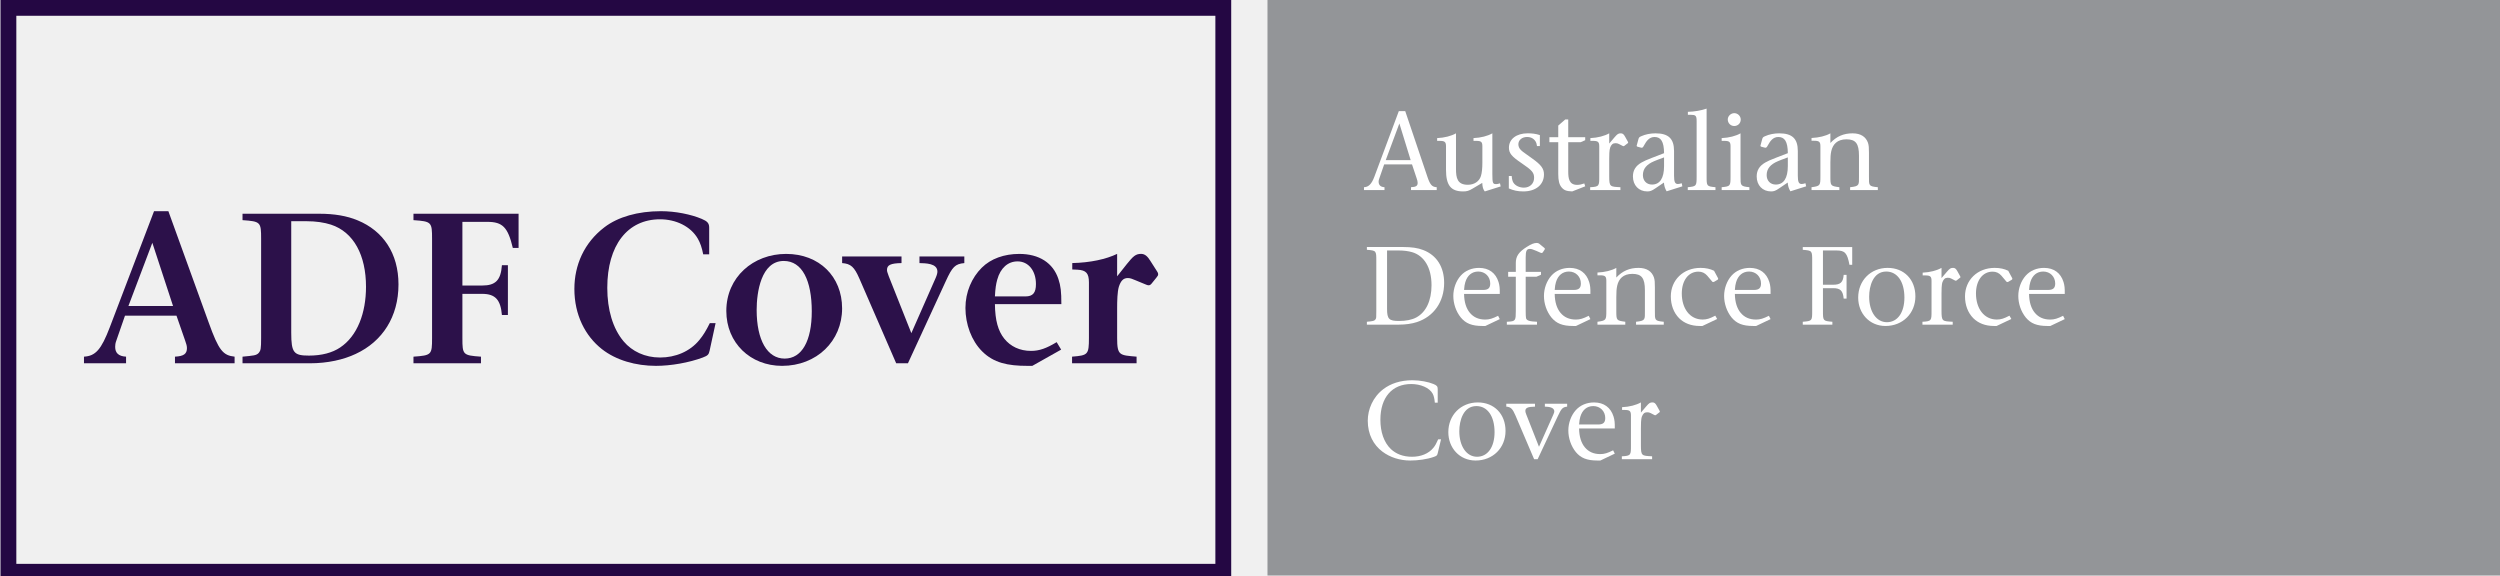
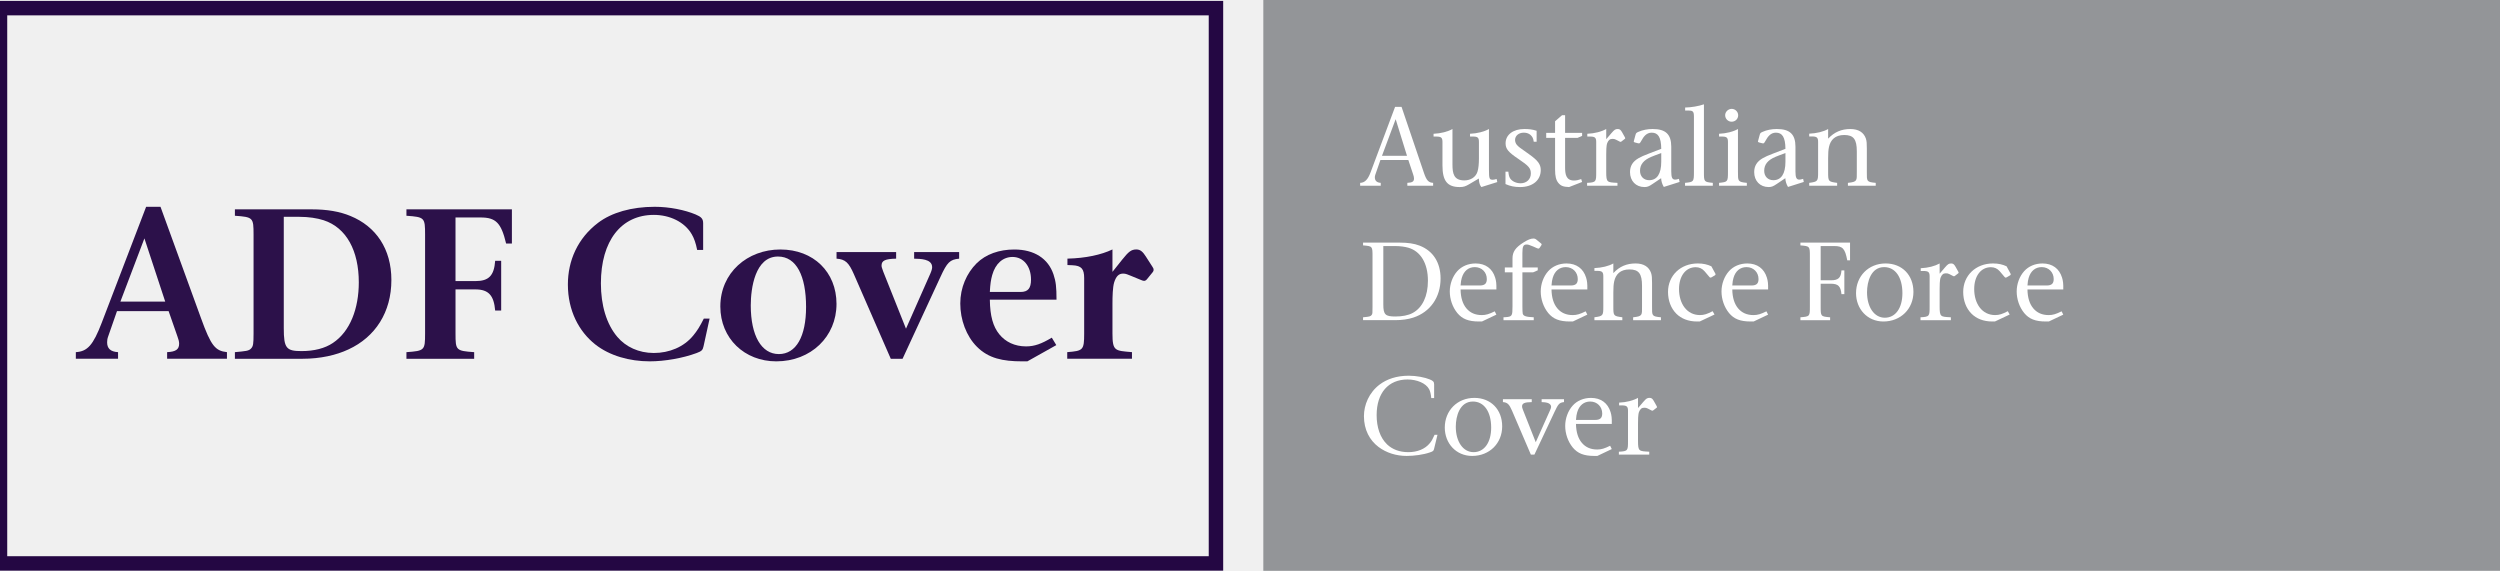
- <svg xmlns="http://www.w3.org/2000/svg" version="1.1" id="new_logo" x="0px" y="0px" width="315.875px" height="72.714px" viewBox="0 0 315.875 72.714" enable-background="new 0 0 315.875 72.714" xml:space="preserve">
-   <rect x="1.063" y="0.993" fill="none" stroke="#240743" stroke-width="2" stroke-miterlimit="10" width="153.5" height="71.25" />
-   <rect x="160.146" fill="#939598" width="155.729" height="72.714" />
+ <svg xmlns="http://www.w3.org/2000/svg" version="1.1" id="new_logo" x="0px" y="0px" width="346px" height="79px" viewBox="-15.063 -3.143 346 79" enable-background="new -15.063 -3.143 346 79" xml:space="preserve">
+   <rect x="-15.063" y="-2.018" fill="none" stroke="#240743" stroke-width="2" stroke-miterlimit="10" width="168.289" height="76.855" />
+   <rect x="159.781" y="-3.143" fill="#939598" width="171.156" height="79" />
  <g>
-     <path fill="#2C114A" d="M22.108,45.901v-0.837c1.106-0.054,1.512-0.351,1.512-1.079c0-0.271-0.081-0.541-0.216-0.918l-1.106-3.186   h-6.505l-1.106,3.186c-0.108,0.297-0.135,0.513-0.135,0.756c0,0.756,0.405,1.188,1.376,1.241v0.837h-5.317v-0.837   c1.458-0.081,2.187-0.891,3.266-3.726l5.587-14.656h1.809l5.102,14.09c1.269,3.536,1.809,4.13,3.266,4.292v0.837H22.108z    M19.247,30.677l-3.023,7.99h5.641L19.247,30.677z" />
-     <path fill="#2C114A" d="M44.949,44.714c-1.539,0.729-3.536,1.188-5.803,1.188h-8.503v-0.837c1.35-0.135,1.782-0.135,2.079-0.513   c0.216-0.27,0.27-0.513,0.27-1.836V30.191c0-2.132-0.054-2.213-2.349-2.375v-0.81h9.718c1.862,0,3.482,0.27,4.832,0.837   c3.212,1.323,5.156,4.157,5.156,8.097C50.348,40.017,48.324,43.147,44.949,44.714z M41.818,28.383   c-0.837-0.27-1.89-0.432-3.05-0.432h-1.97v14.091c0,2.537,0.324,2.888,2.24,2.888c1.592,0,2.942-0.351,3.941-1.025   c2.187-1.458,3.266-4.373,3.266-7.667C46.245,32.27,44.707,29.328,41.818,28.383z" />
-     <path fill="#2C114A" d="M64.794,31.325c-0.621-2.618-1.295-3.293-3.212-3.293h-3.158v8.044h2.51c1.673,0,2.348-0.675,2.483-2.564   h0.756v6.289h-0.756c-0.162-1.89-0.81-2.672-2.483-2.672h-2.51v5.587c0,2.105,0.054,2.187,2.348,2.349v0.837h-8.53v-0.837   c2.294-0.162,2.349-0.243,2.349-2.349V30.191c0-2.132-0.054-2.213-2.349-2.375v-0.81h13.281v4.319H64.794z" />
-     <path fill="#2C114A" d="M89.659,44.309c-0.108,0.486-0.216,0.621-0.864,0.864c-1.728,0.647-4.022,1.053-5.911,1.053   c-2.538,0-5.048-0.702-6.856-2.133c-2.078-1.646-3.455-4.292-3.455-7.585c0-2.996,1.215-5.831,3.806-7.801   c1.701-1.296,4.211-2.024,7.126-2.024c1.863,0,3.806,0.405,5.156,0.972c0.702,0.297,0.945,0.54,0.945,1.106v3.375H88.85   c-0.162-0.837-0.378-1.458-0.675-1.971c-0.918-1.593-2.807-2.457-4.778-2.457c-4.103,0-6.667,3.266-6.667,8.665   c0,2.753,0.702,5.155,2.078,6.774c1.053,1.242,2.672,2.025,4.589,2.025c1.943,0,3.779-0.756,4.967-2.214   c0.486-0.594,0.81-1.106,1.323-2.132h0.729L89.659,44.309z" />
-     <path fill="#2C114A" d="M98.815,46.226c-3.995,0-7.045-2.889-7.045-6.938c0-4.265,3.401-7.207,7.558-7.207   c4.184,0,7.072,2.861,7.072,6.883C106.4,43.095,103.188,46.226,98.815,46.226z M99.031,32.972c-2.888,0-3.428,4.021-3.428,6.182   c0,3.833,1.35,6.154,3.536,6.154s3.428-2.24,3.428-5.965C102.567,35.428,101.353,32.972,99.031,32.972z" />
-     <path fill="#2C114A" d="M119.495,35.536l-4.777,10.365h-1.485l-4.643-10.689c-0.648-1.485-1.08-1.89-2.187-1.971v-0.837h7.504   v0.837c-1.376,0.027-1.835,0.243-1.835,0.864c0,0.162,0.027,0.27,0.216,0.783l2.861,7.207l3.077-6.99   c0.162-0.378,0.216-0.621,0.216-0.783c0-1.08-1.539-1.053-2.267-1.08v-0.837h5.668v0.837   C120.683,33.35,120.332,33.701,119.495,35.536z" />
-     <path fill="#2C114A" d="M125.708,38.425c0.027,2.078,0.405,3.4,1.188,4.373c0.783,0.971,1.944,1.538,3.374,1.538   c1.053,0,1.944-0.324,3.239-1.106l0.567,0.944l-3.644,2.052h-0.648c-2.456,0-4.238-0.378-5.695-1.836   c-1.35-1.35-2.105-3.428-2.105-5.479c0-2.024,0.81-3.833,2.051-5.075c1.161-1.161,2.861-1.754,4.751-1.754   c2.51,0,4.265,1.134,4.939,3.158c0.297,0.891,0.378,1.593,0.378,3.186H125.708z M128.569,33.026c-1.215,0-2.16,0.837-2.564,2.294   c-0.162,0.594-0.243,1.079-0.297,2.132h3.86c0.945,0,1.323-0.459,1.323-1.564C130.891,34.213,129.946,33.026,128.569,33.026z" />
-     <path fill="#2C114A" d="M146.091,35.104l-0.567,0.701c-0.081,0.108-0.216,0.243-0.378,0.243s-0.324-0.081-0.459-0.135l-1.242-0.513   c-0.351-0.135-0.594-0.27-0.945-0.27c-0.567,0-0.891,0.351-1.134,1.106c-0.188,0.621-0.216,1.809-0.216,2.699v3.779   c0,2.241,0.324,2.16,2.457,2.349v0.837h-8.152v-0.837c1.998-0.162,2.132-0.243,2.132-2.349v-7.018c0-1.161-0.351-1.566-1.458-1.62   c0,0-0.54-0.027-0.648-0.027v-0.81c2.294-0.054,4.265-0.486,5.668-1.161v2.834l1.242-1.566c0.783-0.972,1.107-1.269,1.782-1.269   c0.513,0,0.836,0.351,1.161,0.864l0.864,1.35c0.108,0.162,0.135,0.243,0.135,0.351C146.334,34.78,146.28,34.888,146.091,35.104z" />
+     <path fill="#2C114A" d="M8.067,46.511v-0.916c1.216-0.059,1.662-0.385,1.662-1.181c0-0.296-0.089-0.592-0.238-1.005l-1.216-3.487   H1.127l-1.216,3.487c-0.119,0.325-0.148,0.562-0.148,0.827c0,0.828,0.446,1.301,1.513,1.358v0.916h-5.844v-0.916   c1.602-0.089,2.403-0.975,3.589-4.079l6.141-16.039H7.15l5.607,15.42c1.395,3.87,1.989,4.52,3.59,4.697v0.916H8.067z M4.923,29.85   l-3.322,8.745h6.2L4.923,29.85z" />
+     <path fill="#2C114A" d="M33.171,45.212c-1.692,0.798-3.887,1.3-6.378,1.3h-9.346v-0.916c1.484-0.147,1.958-0.147,2.285-0.561   c0.237-0.296,0.297-0.563,0.297-2.01V29.317c0-2.333-0.06-2.422-2.582-2.599v-0.887h10.68c2.047,0,3.828,0.295,5.311,0.917   c3.53,1.448,5.667,4.549,5.667,8.861C39.105,40.072,36.881,43.497,33.171,45.212z M29.729,27.338   c-0.919-0.295-2.077-0.472-3.352-0.472h-2.165v15.422c0,2.776,0.356,3.16,2.462,3.16c1.75,0,3.233-0.384,4.331-1.122   c2.404-1.597,3.59-4.787,3.59-8.391C34.596,31.593,32.905,28.374,29.729,27.338z" />
+     <path fill="#2C114A" d="M54.982,30.559c-0.683-2.866-1.423-3.604-3.53-3.604h-3.472v8.804h2.759c1.838,0,2.581-0.739,2.729-2.806   H54.3v6.883h-0.831c-0.178-2.068-0.891-2.925-2.729-2.925h-2.759v6.115c0,2.304,0.06,2.393,2.581,2.57v0.916h-9.375v-0.916   c2.521-0.178,2.581-0.266,2.581-2.57V29.317c0-2.333-0.059-2.422-2.581-2.599v-0.887h14.596v4.728H54.982z" />
+     <path fill="#2C114A" d="M82.311,44.769c-0.119,0.531-0.238,0.68-0.95,0.945c-1.899,0.708-4.42,1.153-6.497,1.153   c-2.789,0-5.548-0.769-7.535-2.335c-2.284-1.803-3.797-4.697-3.797-8.302c0-3.278,1.335-6.381,4.183-8.538   c1.87-1.418,4.628-2.215,7.832-2.215c2.048,0,4.184,0.443,5.667,1.063c0.771,0.325,1.039,0.591,1.039,1.211v3.693h-0.831   c-0.178-0.917-0.415-1.596-0.742-2.157c-1.009-1.744-3.084-2.689-5.251-2.689c-4.509,0-7.327,3.574-7.327,9.483   c0,3.014,0.771,5.642,2.284,7.413c1.157,1.359,2.937,2.216,5.043,2.216c2.136,0,4.154-0.826,5.459-2.422   c0.535-0.65,0.891-1.211,1.455-2.334h0.801L82.311,44.769z" />
+     <path fill="#2C114A" d="M92.374,46.868c-4.391,0-7.743-3.162-7.743-7.593c0-4.669,3.737-7.889,8.306-7.889   c4.599,0,7.772,3.131,7.772,7.533C100.709,43.44,97.18,46.868,92.374,46.868z M92.611,32.361c-3.174,0-3.768,4.401-3.768,6.766   c0,4.194,1.483,6.734,3.887,6.734c2.402,0,3.767-2.451,3.767-6.527C96.497,35.05,95.164,32.361,92.611,32.361z" />
+     <path fill="#2C114A" d="M115.103,35.167l-5.251,11.344h-1.632l-5.103-11.698c-0.712-1.625-1.187-2.069-2.403-2.157v-0.917h8.248   v0.917c-1.513,0.03-2.018,0.266-2.018,0.946c0,0.177,0.03,0.295,0.238,0.857l3.144,7.888l3.382-7.65   c0.178-0.414,0.237-0.68,0.237-0.857c0-1.182-1.692-1.152-2.492-1.182V31.74h6.229v0.917   C116.409,32.775,116.022,33.159,115.103,35.167z" />
+     <path fill="#2C114A" d="M121.931,38.33c0.03,2.273,0.445,3.722,1.306,4.786c0.861,1.063,2.136,1.682,3.708,1.682   c1.158,0,2.136-0.353,3.56-1.209l0.624,1.032l-4.005,2.247h-0.712c-2.699,0-4.658-0.414-6.259-2.011   c-1.483-1.476-2.313-3.75-2.313-5.995c0-2.215,0.891-4.195,2.254-5.555c1.276-1.271,3.145-1.919,5.222-1.919   c2.758,0,4.687,1.241,5.428,3.456c0.326,0.975,0.415,1.744,0.415,3.487L121.931,38.33L121.931,38.33z M125.076,32.42   c-1.336,0-2.375,0.916-2.818,2.51c-0.178,0.65-0.267,1.181-0.327,2.334h4.243c1.039,0,1.455-0.502,1.455-1.712   C127.628,33.719,126.589,32.42,125.076,32.42z" />
+     <path fill="#2C114A" d="M144.333,34.695l-0.624,0.767c-0.088,0.118-0.237,0.266-0.415,0.266c-0.178,0-0.356-0.089-0.505-0.148   l-1.365-0.562c-0.386-0.148-0.652-0.296-1.038-0.296c-0.623,0-0.979,0.384-1.247,1.21c-0.207,0.68-0.237,1.979-0.237,2.954v4.136   c0,2.452,0.356,2.365,2.7,2.571v0.916h-8.959v-0.916c2.196-0.178,2.343-0.266,2.343-2.571v-7.681c0-1.27-0.386-1.714-1.603-1.772   c0,0-0.594-0.03-0.712-0.03v-0.887c2.521-0.059,4.688-0.532,6.23-1.271v3.102l1.365-1.713c0.86-1.064,1.216-1.389,1.958-1.389   c0.564,0,0.919,0.384,1.277,0.946l0.949,1.477c0.119,0.177,0.148,0.267,0.148,0.384C144.6,34.34,144.541,34.458,144.333,34.695z" />
  </g>
  <g>
-     <path fill="#FFFFFF" d="M178.281,24.018v-0.364c0.63-0.028,0.84-0.168,0.84-0.546c0-0.154-0.042-0.336-0.112-0.532l-0.602-1.807   h-3.517l-0.644,1.863c-0.042,0.112-0.057,0.224-0.057,0.322c0,0.42,0.238,0.672,0.742,0.7v0.364h-2.591v-0.364   c0.574-0.014,0.967-0.406,1.303-1.303l3.096-8.307h0.813l2.829,8.377c0.322,0.938,0.574,1.205,1.148,1.232v0.364H178.281z    M176.81,15.6l-1.723,4.636h3.152L176.81,15.6z" />
-     <path fill="#FFFFFF" d="M187.605,24.186c-0.154-0.168-0.252-0.434-0.294-0.742c-0.015-0.126-0.028-0.21-0.028-0.336l-1.232,0.729   c-0.448,0.266-0.7,0.35-1.177,0.35c-1.555,0-2.171-0.771-2.171-2.731v-2.97c0-0.56-0.169-0.686-0.799-0.686h-0.322v-0.35   c0.925-0.042,1.793-0.267,2.382-0.603v4.482c0,1.163,0.168,2.017,1.498,2.017c0.799,0,1.443-0.42,1.653-1.106   c0.126-0.393,0.182-0.995,0.182-1.653v-2.102c0-0.56-0.153-0.686-0.784-0.686h-0.336v-0.35c0.938-0.042,1.793-0.267,2.381-0.603   c0,2.241,0,5.127,0,5.127c0,1.205,0.07,1.289,0.49,1.289c0.126,0,0.253-0.028,0.477-0.098l0.084,0.392L187.605,24.186z" />
-     <path fill="#FFFFFF" d="M192.475,24.186c-0.7,0-1.232-0.112-1.835-0.378v-1.569h0.364c0.028,0.35,0.084,0.644,0.224,0.854   c0.252,0.378,0.771,0.616,1.317,0.616c0.756,0,1.288-0.519,1.288-1.233c0-0.658-0.238-0.952-1.568-1.849   c-1.289-0.869-1.611-1.275-1.611-1.975c0-1.079,0.953-1.807,2.354-1.807c0.546,0,0.994,0.042,1.555,0.224v1.387h-0.364   c-0.042-0.266-0.07-0.378-0.14-0.518c-0.21-0.378-0.561-0.63-1.121-0.63c-0.63,0-1.093,0.392-1.093,0.924   c0,0.21,0.085,0.462,0.225,0.616c0.238,0.266,0.238,0.266,1.526,1.177c1.121,0.798,1.485,1.275,1.485,2.017   C195.08,23.332,194.058,24.186,192.475,24.186z" />
-     <path fill="#FFFFFF" d="M198.649,24.186c-0.742-0.028-1.05-0.154-1.358-0.532c-0.28-0.35-0.406-0.826-0.406-1.681v-4.006h-1.12   v-0.63h1.12v-1.471l0.883-0.771h0.378v2.241h2.144v0.378l-0.574,0.252h-1.569c0,3.712,0,0,0,3.712c0,0.84,0.098,1.681,1.121,1.681   c0.308,0,0.588-0.07,0.91-0.182l0.112,0.364L198.649,24.186z" />
-     <path fill="#FFFFFF" d="M205.595,18.149l-0.322,0.252c-0.042,0.028-0.084,0.07-0.14,0.07c-0.042,0-0.099-0.028-0.126-0.042   l-0.463-0.238c-0.153-0.084-0.266-0.098-0.448-0.098c-0.322,0-0.504,0.182-0.644,0.532c-0.127,0.322-0.127,1.079-0.127,1.457v2.185   c0,1.359,0.112,1.317,1.415,1.387v0.364h-3.824v-0.364c1.163-0.056,1.149-0.168,1.149-1.387v-3.782c0-0.56-0.169-0.686-0.799-0.686   h-0.322v-0.35c0.938-0.042,1.779-0.267,2.381-0.603v1.289l0.645-0.756c0.406-0.476,0.519-0.532,0.827-0.532   c0.224,0,0.363,0.112,0.532,0.42l0.35,0.63c0.028,0.056,0.042,0.084,0.042,0.112C205.721,18.065,205.679,18.093,205.595,18.149z" />
-     <path fill="#FFFFFF" d="M210.577,24.172c-0.21-0.351-0.322-0.729-0.336-1.107l-1.078,0.729c-0.463,0.322-0.687,0.392-1.023,0.392   c-1.078,0-1.82-0.771-1.82-1.891c0-0.784,0.35-1.331,1.064-1.75c0.336-0.196,0.687-0.351,1.345-0.603l1.526-0.588   c-0.014-1.485-0.406-2.045-1.204-2.045c-0.658,0-1.022,0.504-1.303,1.022c-0.042,0.084-0.168,0.336-0.294,0.336   c-0.028,0-0.07,0-0.112-0.014l-0.435-0.112c-0.084-0.028-0.126-0.084-0.112-0.14l0.211-0.784c0.069-0.252,0.111-0.294,0.364-0.406   c0.518-0.238,1.162-0.364,1.793-0.364c1.652,0,2.353,0.672,2.353,2.241v3.11c0,0.798,0.126,1.05,0.49,1.05   c0.126,0,0.253-0.028,0.477-0.098l0.084,0.393L210.577,24.172z M210.255,19.886c-0.7,0.252-0.938,0.35-1.246,0.477   c-0.967,0.406-1.429,0.966-1.429,1.765c0,0.701,0.462,1.191,1.148,1.191c0.994,0,1.526-0.799,1.526-2.339V19.886z" />
-     <path fill="#FFFFFF" d="M213.249,24.018v-0.364c1.093-0.112,1.121-0.126,1.121-1.387v-6.962c0-0.364-0.028-0.574-0.168-0.686   c-0.099-0.084-0.267-0.112-0.547-0.112h-0.392v-0.378c0.784-0.014,1.694-0.168,2.367-0.406v8.544c0,1.261,0,1.275,1.12,1.387v0.364   H213.249z" />
-     <path fill="#FFFFFF" d="M217.533,24.018v-0.364c1.093-0.112,1.121-0.126,1.121-1.387v-3.782c0-0.56-0.154-0.686-0.799-0.686h-0.322   v-0.35c0.938-0.042,1.793-0.267,2.382-0.603v5.421c0,1.177-0.028,1.275,1.12,1.387v0.364H217.533z M219.116,15.922   c-0.448,0-0.813-0.364-0.813-0.827c0-0.42,0.379-0.798,0.826-0.798c0.435,0,0.813,0.364,0.813,0.813   C219.942,15.571,219.579,15.922,219.116,15.922z" />
-     <path fill="#FFFFFF" d="M226.215,24.172c-0.21-0.351-0.322-0.729-0.336-1.107l-1.078,0.729c-0.463,0.322-0.687,0.392-1.023,0.392   c-1.078,0-1.82-0.771-1.82-1.891c0-0.784,0.35-1.331,1.064-1.75c0.336-0.196,0.687-0.351,1.345-0.603l1.526-0.588   c-0.014-1.485-0.406-2.045-1.204-2.045c-0.658,0-1.022,0.504-1.303,1.022c-0.042,0.084-0.168,0.336-0.294,0.336   c-0.028,0-0.07,0-0.112-0.014l-0.435-0.112c-0.084-0.028-0.126-0.084-0.112-0.14l0.211-0.784c0.069-0.252,0.111-0.294,0.364-0.406   c0.518-0.238,1.162-0.364,1.793-0.364c1.652,0,2.353,0.672,2.353,2.241v3.11c0,0.798,0.126,1.05,0.49,1.05   c0.126,0,0.252-0.028,0.477-0.098l0.084,0.393L226.215,24.172z M225.893,19.886c-0.7,0.252-0.938,0.35-1.246,0.477   c-0.967,0.406-1.429,0.966-1.429,1.765c0,0.701,0.462,1.191,1.148,1.191c0.994,0,1.526-0.799,1.526-2.339V19.886z" />
-     <path fill="#FFFFFF" d="M233.762,24.018v-0.364c1.204-0.126,1.12-0.28,1.12-1.387v-2.591c0-1.527-0.406-2.073-1.582-2.073   c-1.163,0-1.724,0.63-1.92,1.499c-0.084,0.378-0.111,0.798-0.111,1.443c0,1.723,0,0,0,1.723c0,1.219,0.014,1.233,1.135,1.387v0.364   h-3.517v-0.364c1.093-0.154,1.121-0.196,1.121-1.387v-3.796c0-0.561-0.168-0.687-0.799-0.687h-0.322v-0.35   c0.938-0.042,1.793-0.252,2.382-0.588v1.219c0.784-0.84,1.681-1.219,2.801-1.219c1.051,0,1.682,0.448,1.947,1.19   c0.112,0.336,0.126,0.645,0.126,1.275v2.956c0,1.19-0.056,1.275,1.121,1.387v0.364H233.762z" />
-     <path fill="#FFFFFF" d="M179.023,40.696c-0.631,0.209-1.429,0.322-2.27,0.322h-4.048v-0.365c0.798-0.069,0.966-0.111,1.093-0.308   c0.098-0.154,0.098-0.21,0.098-1.079v-6.303c0-1.289,0-1.303-1.19-1.401v-0.35h4.622c0.995,0,1.821,0.112,2.493,0.378   c1.709,0.659,2.647,2.143,2.647,4.16C182.469,38.118,181.166,39.995,179.023,40.696z M178.407,31.857   c-0.448-0.126-1.022-0.21-1.653-0.21h-1.499v7.381c0,1.289,0.252,1.527,1.513,1.527c0.854,0,1.625-0.141,2.186-0.448   c1.219-0.658,1.919-2.114,1.919-4.076C180.872,33.818,179.947,32.305,178.407,31.857z" />
-     <path fill="#FFFFFF" d="M187.674,41.187h-0.364c-1.345,0-2.114-0.322-2.731-1.064c-0.616-0.757-0.952-1.766-0.952-2.732   c0-0.952,0.351-1.905,0.938-2.563c0.561-0.63,1.387-0.98,2.312-0.98c1.246,0,2.115,0.645,2.465,1.793   c0.126,0.42,0.168,0.756,0.154,1.499h-4.511c0.015,1.023,0.267,1.836,0.743,2.396c0.462,0.546,1.092,0.841,1.933,0.841   c0.519,0,0.925-0.127,1.625-0.477l0.21,0.42L187.674,41.187z M186.777,34.309c-0.798,0-1.387,0.49-1.639,1.358   c-0.084,0.266-0.112,0.49-0.154,0.967h2.41c0.63,0,0.896-0.238,0.896-0.813C188.291,34.967,187.66,34.309,186.777,34.309z" />
-     <path fill="#FFFFFF" d="M195.136,31.577l-0.196,0.294c-0.042,0.056-0.084,0.098-0.154,0.098c-0.042,0-0.098-0.014-0.154-0.042   l-0.504-0.224c-0.477-0.21-0.658-0.252-0.826-0.252c-0.406,0-0.532,0.238-0.532,1.079v1.821h1.933v0.364l-0.574,0.252h-1.358v4.3   c0,0.435,0.014,0.813,0.042,0.925c0.084,0.322,0.448,0.421,1.387,0.462v0.365h-3.811v-0.365c0.084,0,0.168-0.014,0.238-0.014   c0.854-0.056,0.896-0.154,0.896-1.373v-4.3h-0.967v-0.616h0.967v-1.135c0-0.84,0.378-1.387,1.401-2.031   c0.56-0.35,0.896-0.49,1.26-0.49c0.112,0,0.225,0.042,0.295,0.098l0.616,0.504c0.056,0.042,0.098,0.084,0.098,0.126   S195.191,31.493,195.136,31.577z" />
-     <path fill="#FFFFFF" d="M199.125,41.187h-0.364c-1.345,0-2.114-0.322-2.731-1.064c-0.616-0.757-0.952-1.766-0.952-2.732   c0-0.952,0.351-1.905,0.938-2.563c0.561-0.63,1.387-0.98,2.312-0.98c1.246,0,2.115,0.645,2.465,1.793   c0.126,0.42,0.168,0.756,0.154,1.499h-4.511c0.015,1.023,0.267,1.836,0.743,2.396c0.462,0.546,1.092,0.841,1.933,0.841   c0.519,0,0.925-0.127,1.625-0.477l0.21,0.42L199.125,41.187z M198.229,34.309c-0.798,0-1.387,0.49-1.639,1.358   c-0.084,0.266-0.112,0.49-0.154,0.967h2.41c0.63,0,0.896-0.238,0.896-0.813C199.742,34.967,199.111,34.309,198.229,34.309z" />
-     <path fill="#FFFFFF" d="M206.714,41.019v-0.365c1.205-0.125,1.12-0.279,1.12-1.387v-2.591c0-1.527-0.406-2.073-1.582-2.073   c-1.163,0-1.724,0.63-1.919,1.499c-0.085,0.378-0.112,0.798-0.112,1.442c0,1.723,0,0,0,1.723c0,1.219,0.014,1.233,1.135,1.387   v0.365h-3.517v-0.365c1.093-0.153,1.121-0.195,1.121-1.387v-3.795c0-0.561-0.168-0.687-0.799-0.687h-0.322v-0.35   c0.938-0.042,1.793-0.252,2.382-0.588v1.219c0.784-0.84,1.681-1.219,2.802-1.219c1.05,0,1.681,0.448,1.946,1.19   c0.112,0.336,0.126,0.645,0.126,1.275v2.955c0,1.191-0.056,1.275,1.121,1.387v0.365H206.714z" />
-     <path fill="#FFFFFF" d="M217.018,35.345l-0.448,0.266c-0.028,0.014-0.084,0.028-0.126,0.028s-0.084-0.028-0.126-0.084l-0.616-0.729   c-0.294-0.336-0.658-0.504-1.106-0.504c-1.275,0-2.102,1.135-2.102,2.76c0,1.862,0.994,3.292,2.634,3.292   c0.518,0,0.91-0.127,1.597-0.49l0.238,0.42l-1.863,0.883h-0.336c-1.106,0-1.989-0.365-2.605-0.98   c-0.687-0.688-1.051-1.668-1.051-2.76c0-2.059,1.569-3.6,3.754-3.6c0.673,0,1.219,0.126,1.709,0.364l0.504,0.938   c0.015,0.028,0.015,0.056,0.015,0.084C217.088,35.275,217.073,35.303,217.018,35.345z" />
-     <path fill="#FFFFFF" d="M221.889,41.187h-0.364c-1.345,0-2.114-0.322-2.731-1.064c-0.616-0.757-0.952-1.766-0.952-2.732   c0-0.952,0.351-1.905,0.938-2.563c0.561-0.63,1.387-0.98,2.312-0.98c1.246,0,2.115,0.645,2.465,1.793   c0.126,0.42,0.168,0.756,0.154,1.499h-4.511c0.015,1.023,0.267,1.836,0.743,2.396c0.462,0.546,1.092,0.841,1.933,0.841   c0.519,0,0.925-0.127,1.625-0.477l0.21,0.42L221.889,41.187z M220.992,34.309c-0.798,0-1.387,0.49-1.639,1.358   c-0.084,0.266-0.112,0.49-0.154,0.967h2.41c0.63,0,0.896-0.238,0.896-0.813C222.506,34.967,221.875,34.309,220.992,34.309z" />
-     <path fill="#FFFFFF" d="M233.678,33.454c-0.28-1.485-0.574-1.807-1.625-1.807h-1.723v4.329h1.303c0.91,0,1.246-0.309,1.316-1.247   h0.364v2.997h-0.364c-0.098-0.966-0.393-1.316-1.316-1.316h-1.303v2.857c0,1.275,0,1.289,1.19,1.387v0.365h-3.74v-0.365   c1.19-0.098,1.19-0.111,1.19-1.387v-6.303c0-1.289,0-1.303-1.19-1.401v-0.35h6.247v2.241H233.678z" />
-     <path fill="#FFFFFF" d="M238.228,41.187c-2.031,0-3.446-1.598-3.446-3.586c0-2.144,1.569-3.754,3.726-3.754   c2.073,0,3.502,1.471,3.502,3.6C242.009,39.589,240.412,41.187,238.228,41.187z M238.325,34.309c-1.653,0-2.157,1.835-2.157,3.18   c0,1.892,0.91,3.222,2.241,3.222c1.345,0,2.213-1.219,2.213-3.109C240.622,35.583,239.726,34.309,238.325,34.309z" />
-     <path fill="#FFFFFF" d="M247.58,35.149l-0.322,0.252c-0.042,0.028-0.084,0.07-0.14,0.07c-0.042,0-0.099-0.028-0.126-0.042   l-0.463-0.238c-0.153-0.084-0.266-0.098-0.448-0.098c-0.322,0-0.504,0.182-0.644,0.532c-0.127,0.322-0.127,1.079-0.127,1.457v2.185   c0,1.359,0.112,1.317,1.415,1.387v0.365h-3.824v-0.365c1.163-0.056,1.148-0.168,1.148-1.387v-3.782c0-0.56-0.168-0.686-0.798-0.686   h-0.322v-0.35c0.938-0.042,1.779-0.267,2.381-0.603v1.289l0.645-0.756c0.406-0.476,0.519-0.532,0.827-0.532   c0.224,0,0.363,0.112,0.532,0.42l0.35,0.63c0.028,0.056,0.042,0.084,0.042,0.112C247.706,35.065,247.664,35.093,247.58,35.149z" />
-     <path fill="#FFFFFF" d="M254.188,35.345l-0.448,0.266c-0.028,0.014-0.084,0.028-0.126,0.028s-0.084-0.028-0.126-0.084l-0.616-0.729   c-0.294-0.336-0.658-0.504-1.106-0.504c-1.275,0-2.102,1.135-2.102,2.76c0,1.862,0.994,3.292,2.634,3.292   c0.518,0,0.91-0.127,1.597-0.49l0.238,0.42l-1.863,0.883h-0.336c-1.106,0-1.989-0.365-2.605-0.98   c-0.687-0.688-1.051-1.668-1.051-2.76c0-2.059,1.569-3.6,3.754-3.6c0.673,0,1.219,0.126,1.709,0.364l0.504,0.938   c0.015,0.028,0.015,0.056,0.015,0.084C254.258,35.275,254.243,35.303,254.188,35.345z" />
-     <path fill="#FFFFFF" d="M259.059,41.187h-0.364c-1.345,0-2.114-0.322-2.731-1.064c-0.616-0.757-0.952-1.766-0.952-2.732   c0-0.952,0.351-1.905,0.938-2.563c0.561-0.63,1.387-0.98,2.312-0.98c1.246,0,2.115,0.645,2.465,1.793   c0.126,0.42,0.168,0.756,0.154,1.499h-4.511c0.015,1.023,0.267,1.836,0.743,2.396c0.462,0.546,1.092,0.841,1.933,0.841   c0.519,0,0.925-0.127,1.625-0.477l0.21,0.42L259.059,41.187z M258.162,34.309c-0.798,0-1.387,0.49-1.639,1.358   c-0.084,0.266-0.112,0.49-0.154,0.967h2.41c0.63,0,0.896-0.238,0.896-0.813C259.676,34.967,259.045,34.309,258.162,34.309z" />
-     <path fill="#FFFFFF" d="M181.656,57.261c-0.069,0.281-0.111,0.338-0.518,0.477c-0.841,0.295-1.989,0.449-2.942,0.449   c-1.316,0-2.563-0.393-3.543-1.135c-1.107-0.84-1.836-2.158-1.836-3.895c0-1.414,0.631-2.982,1.989-4.006   c0.896-0.672,2.102-1.107,3.656-1.107c0.967,0,2.031,0.211,2.661,0.477c0.406,0.168,0.532,0.295,0.532,0.631v1.723h-0.364   c-0.042-0.49-0.126-0.854-0.266-1.121c-0.406-0.77-1.555-1.232-2.718-1.232c-2.396,0-3.894,1.668-3.894,4.512   c0,1.525,0.434,2.857,1.33,3.711c0.645,0.604,1.527,0.967,2.662,0.967c1.106,0,2.101-0.379,2.717-1.148   c0.225-0.281,0.351-0.518,0.589-1.051h0.364L181.656,57.261z" />
-     <path fill="#FFFFFF" d="M186.442,58.187c-2.031,0-3.446-1.598-3.446-3.586c0-2.143,1.569-3.754,3.726-3.754   c2.073,0,3.502,1.471,3.502,3.6C190.224,56.589,188.627,58.187,186.442,58.187z M186.54,51.308c-1.653,0-2.157,1.836-2.157,3.18   c0,1.893,0.91,3.223,2.241,3.223c1.345,0,2.213-1.219,2.213-3.109C188.837,52.583,187.94,51.308,186.54,51.308z" />
-     <path fill="#FFFFFF" d="M196.804,52.64l-2.521,5.379h-0.448l-2.367-5.547c-0.351-0.813-0.575-1.051-1.149-1.094v-0.363h3.628v0.363   c-0.91,0.014-1.218,0.154-1.218,0.547c0,0.084,0.014,0.195,0.111,0.434l1.611,4.092l1.793-4.021c0.112-0.238,0.14-0.363,0.14-0.447   c0-0.561-0.798-0.59-1.19-0.604v-0.363h2.815v0.363C197.405,51.448,197.279,51.63,196.804,52.64z" />
-     <path fill="#FFFFFF" d="M202.206,58.187h-0.364c-1.345,0-2.114-0.322-2.731-1.064c-0.616-0.758-0.952-1.766-0.952-2.732   c0-0.951,0.351-1.904,0.938-2.563c0.561-0.631,1.387-0.98,2.312-0.98c1.246,0,2.115,0.645,2.465,1.793   c0.126,0.42,0.168,0.756,0.154,1.498h-4.511c0.015,1.023,0.267,1.836,0.743,2.396c0.462,0.545,1.092,0.84,1.933,0.84   c0.519,0,0.925-0.127,1.625-0.477l0.21,0.42L202.206,58.187z M201.31,51.308c-0.798,0-1.387,0.49-1.639,1.359   c-0.084,0.266-0.112,0.49-0.154,0.967h2.41c0.63,0,0.896-0.238,0.896-0.813C202.823,51.968,202.192,51.308,201.31,51.308z" />
-     <path fill="#FFFFFF" d="M209.599,52.149l-0.322,0.252c-0.042,0.027-0.084,0.07-0.14,0.07c-0.042,0-0.099-0.029-0.126-0.043   l-0.463-0.238c-0.153-0.084-0.266-0.098-0.448-0.098c-0.322,0-0.504,0.182-0.644,0.533c-0.127,0.322-0.127,1.078-0.127,1.455v2.186   c0,1.359,0.112,1.316,1.415,1.387v0.365h-3.824v-0.365c1.163-0.055,1.149-0.168,1.149-1.387v-3.781   c0-0.561-0.169-0.688-0.799-0.688h-0.322v-0.35c0.938-0.041,1.779-0.266,2.381-0.602v1.289l0.645-0.758   c0.406-0.477,0.519-0.531,0.827-0.531c0.224,0,0.363,0.111,0.532,0.42l0.35,0.631c0.028,0.055,0.042,0.084,0.042,0.111   C209.725,52.065,209.683,52.093,209.599,52.149z" />
+     <path fill="#FFFFFF" d="M179.713,22.562v-0.399c0.692-0.031,0.923-0.184,0.923-0.598c0-0.168-0.046-0.367-0.124-0.582l-0.661-1.978   h-3.864l-0.709,2.039c-0.046,0.123-0.063,0.246-0.063,0.353c0,0.459,0.262,0.735,0.816,0.766v0.399h-2.849v-0.399   c0.63-0.015,1.063-0.444,1.433-1.426l3.402-9.092h0.894l3.109,9.168c0.354,1.026,0.631,1.318,1.262,1.348v0.399L179.713,22.562   L179.713,22.562z M178.097,13.349l-1.895,5.074h3.464L178.097,13.349z" />
+     <path fill="#FFFFFF" d="M189.961,22.746c-0.17-0.184-0.277-0.475-0.324-0.813c-0.016-0.138-0.03-0.23-0.03-0.368l-1.354,0.798   c-0.491,0.291-0.769,0.383-1.293,0.383c-1.71,0-2.386-0.844-2.386-2.989v-3.251c0-0.612-0.187-0.751-0.879-0.751h-0.354v-0.382   c1.017-0.046,1.97-0.292,2.617-0.661v4.905c0,1.273,0.186,2.208,1.647,2.208c0.877,0,1.584-0.459,1.816-1.211   c0.138-0.429,0.2-1.088,0.2-1.809v-2.301c0-0.613-0.168-0.751-0.861-0.751h-0.371v-0.383c1.032-0.045,1.973-0.292,2.619-0.659   c0,2.452,0,5.611,0,5.611c0,1.319,0.076,1.411,0.537,1.411c0.138,0,0.278-0.031,0.525-0.107l0.092,0.429L189.961,22.746z" />
+     <path fill="#FFFFFF" d="M195.312,22.746c-0.768,0-1.354-0.123-2.016-0.414v-1.718h0.399c0.031,0.383,0.094,0.705,0.247,0.936   c0.276,0.413,0.847,0.673,1.446,0.673c0.832,0,1.417-0.567,1.417-1.349c0-0.72-0.262-1.042-1.724-2.023   c-1.416-0.951-1.771-1.396-1.771-2.162c0-1.182,1.049-1.978,2.588-1.978c0.601,0,1.093,0.046,1.708,0.245v1.518h-0.399   c-0.046-0.292-0.077-0.414-0.154-0.567c-0.229-0.414-0.616-0.689-1.231-0.689c-0.691,0-1.201,0.429-1.201,1.011   c0,0.229,0.094,0.505,0.247,0.674c0.263,0.291,0.263,0.291,1.677,1.288c1.232,0.873,1.632,1.395,1.632,2.208   C198.176,21.811,197.053,22.746,195.312,22.746z" />
+     <path fill="#FFFFFF" d="M202.097,22.746c-0.814-0.031-1.152-0.169-1.491-0.583c-0.308-0.382-0.446-0.903-0.446-1.839v-4.385h-1.229   V15.25h1.229v-1.61l0.97-0.843h0.417v2.452h2.355v0.414l-0.632,0.276h-1.724c0,4.063,0,0,0,4.063c0,0.919,0.108,1.839,1.232,1.839   c0.339,0,0.646-0.077,1-0.199l0.123,0.399L202.097,22.746z" />
+     <path fill="#FFFFFF" d="M209.733,16.138l-0.354,0.276c-0.047,0.031-0.093,0.077-0.155,0.077c-0.046,0-0.107-0.031-0.137-0.046   l-0.51-0.261c-0.169-0.091-0.294-0.107-0.493-0.107c-0.354,0-0.554,0.199-0.707,0.583c-0.139,0.352-0.139,1.181-0.139,1.595v2.391   c0,1.487,0.122,1.441,1.555,1.518v0.399h-4.203v-0.399c1.278-0.061,1.262-0.184,1.262-1.518v-4.14c0-0.613-0.184-0.751-0.878-0.751   h-0.354v-0.383c1.031-0.045,1.956-0.292,2.618-0.659v1.411l0.708-0.828c0.447-0.521,0.57-0.582,0.909-0.582   c0.247,0,0.398,0.123,0.585,0.459l0.385,0.689c0.031,0.062,0.045,0.092,0.045,0.123C209.87,16.046,209.825,16.077,209.733,16.138z" />
+     <path fill="#FFFFFF" d="M215.208,22.73c-0.23-0.384-0.354-0.798-0.37-1.211l-1.184,0.797c-0.509,0.353-0.755,0.429-1.125,0.429   c-1.184,0-1.999-0.844-1.999-2.07c0-0.857,0.383-1.457,1.168-1.916c0.369-0.214,0.754-0.384,1.478-0.66l1.678-0.644   c-0.016-1.625-0.445-2.238-1.322-2.238c-0.725,0-1.124,0.552-1.432,1.118c-0.048,0.092-0.185,0.368-0.324,0.368   c-0.03,0-0.077,0-0.123-0.015l-0.478-0.123c-0.093-0.03-0.139-0.092-0.123-0.153l0.231-0.858c0.075-0.276,0.122-0.322,0.4-0.445   c0.569-0.26,1.277-0.398,1.971-0.398c1.814,0,2.585,0.736,2.585,2.452v3.404c0,0.873,0.14,1.149,0.539,1.149   c0.139,0,0.278-0.031,0.523-0.108l0.092,0.431L215.208,22.73z M214.854,18.04c-0.77,0.276-1.031,0.383-1.369,0.521   c-1.063,0.445-1.569,1.058-1.569,1.932c0,0.768,0.507,1.303,1.261,1.303c1.093,0,1.677-0.875,1.677-2.56L214.854,18.04   L214.854,18.04z" />
+     <path fill="#FFFFFF" d="M218.145,22.562v-0.399c1.201-0.122,1.232-0.138,1.232-1.518v-7.619c0-0.399-0.031-0.629-0.185-0.751   c-0.108-0.092-0.293-0.123-0.603-0.123h-0.429v-0.414c0.86-0.016,1.861-0.184,2.601-0.444v9.351c0,1.379,0,1.396,1.23,1.518v0.399   H218.145z" />
+     <path fill="#FFFFFF" d="M222.854,22.562v-0.399c1.2-0.122,1.232-0.138,1.232-1.518v-4.14c0-0.613-0.17-0.751-0.879-0.751h-0.354   v-0.383c1.029-0.045,1.97-0.292,2.617-0.659v5.933c0,1.288-0.031,1.396,1.23,1.518v0.399H222.854z M224.593,13.701   c-0.493,0-0.894-0.398-0.894-0.904c0-0.46,0.416-0.874,0.908-0.874c0.479,0,0.893,0.399,0.893,0.89   C225.5,13.316,225.102,13.701,224.593,13.701z" />
+     <path fill="#FFFFFF" d="M232.395,22.73c-0.23-0.384-0.354-0.798-0.369-1.211l-1.185,0.797c-0.509,0.353-0.755,0.429-1.126,0.429   c-1.183,0-1.998-0.844-1.998-2.07c0-0.857,0.385-1.457,1.169-1.916c0.368-0.214,0.755-0.384,1.478-0.66l1.678-0.644   c-0.016-1.625-0.446-2.238-1.322-2.238c-0.723,0-1.125,0.552-1.433,1.118c-0.047,0.092-0.185,0.368-0.324,0.368   c-0.029,0-0.076,0-0.121-0.015l-0.479-0.123c-0.094-0.03-0.14-0.092-0.123-0.153l0.231-0.858c0.074-0.276,0.122-0.322,0.399-0.445   c0.568-0.26,1.277-0.398,1.971-0.398c1.816,0,2.587,0.736,2.587,2.452v3.404c0,0.873,0.137,1.149,0.538,1.149   c0.138,0,0.277-0.031,0.524-0.108l0.092,0.431L232.395,22.73z M232.041,18.04c-0.769,0.276-1.031,0.383-1.369,0.521   c-1.063,0.445-1.57,1.058-1.57,1.932c0,0.768,0.507,1.303,1.261,1.303c1.092,0,1.679-0.875,1.679-2.56V18.04L232.041,18.04z" />
+     <path fill="#FFFFFF" d="M240.689,22.562v-0.399c1.322-0.138,1.231-0.306,1.231-1.518V17.81c0-1.672-0.446-2.269-1.738-2.269   c-1.279,0-1.896,0.689-2.11,1.641c-0.093,0.414-0.122,0.873-0.122,1.579c0,1.886,0,0,0,1.886c0,1.334,0.016,1.349,1.247,1.518   v0.398h-3.866v-0.398c1.203-0.169,1.232-0.215,1.232-1.518v-4.154c0-0.614-0.185-0.752-0.878-0.752h-0.354v-0.383   c1.032-0.046,1.971-0.275,2.619-0.644v1.334c0.861-0.919,1.847-1.334,3.078-1.334c1.154,0,1.848,0.49,2.14,1.302   c0.123,0.368,0.139,0.707,0.139,1.396v3.235c0,1.302-0.062,1.396,1.231,1.518v0.398L240.689,22.562L240.689,22.562z" />
+     <path fill="#FFFFFF" d="M180.528,40.815c-0.693,0.229-1.571,0.352-2.495,0.352h-4.45v-0.399c0.877-0.075,1.063-0.12,1.202-0.337   c0.108-0.168,0.108-0.229,0.108-1.18v-6.899c0-1.411,0-1.426-1.309-1.533v-0.383h5.08c1.093,0,2,0.122,2.739,0.414   c1.878,0.721,2.91,2.346,2.91,4.553C184.315,37.994,182.884,40.048,180.528,40.815z M179.851,31.141   c-0.492-0.138-1.123-0.23-1.816-0.23h-1.647v8.078c0,1.411,0.276,1.672,1.663,1.672c0.938,0,1.785-0.154,2.402-0.49   c1.34-0.721,2.109-2.313,2.109-4.461C182.561,33.287,181.544,31.631,179.851,31.141z" />
+     <path fill="#FFFFFF" d="M190.036,41.352h-0.399c-1.479,0-2.324-0.354-3.002-1.165c-0.678-0.827-1.048-1.932-1.048-2.989   c0-1.042,0.388-2.085,1.031-2.805c0.617-0.69,1.524-1.073,2.542-1.073c1.369,0,2.325,0.706,2.708,1.962   c0.14,0.459,0.186,0.827,0.17,1.641h-4.957c0.016,1.12,0.293,2.009,0.816,2.623c0.507,0.596,1.2,0.919,2.124,0.919   c0.57,0,1.017-0.14,1.786-0.521l0.23,0.459L190.036,41.352z M189.051,33.825c-0.878,0-1.523,0.536-1.802,1.486   c-0.092,0.291-0.124,0.536-0.168,1.058h2.647c0.691,0,0.984-0.26,0.984-0.89C190.714,34.544,190.021,33.825,189.051,33.825z" />
+     <path fill="#FFFFFF" d="M198.238,30.835l-0.217,0.321c-0.045,0.062-0.094,0.108-0.169,0.108c-0.047,0-0.108-0.016-0.17-0.046   l-0.554-0.245c-0.524-0.23-0.722-0.276-0.907-0.276c-0.445,0-0.585,0.26-0.585,1.18v1.994h2.125v0.398l-0.632,0.275h-1.491v4.707   c0,0.476,0.016,0.889,0.045,1.012c0.093,0.353,0.493,0.46,1.524,0.505v0.4h-4.188v-0.4c0.092,0,0.185-0.014,0.261-0.014   c0.938-0.063,0.987-0.169,0.987-1.503v-4.707h-1.063v-0.674h1.063v-1.243c0-0.919,0.413-1.518,1.538-2.223   c0.616-0.383,0.985-0.536,1.385-0.536c0.124,0,0.248,0.045,0.325,0.107l0.677,0.552c0.061,0.046,0.107,0.092,0.107,0.138   C198.3,30.712,198.298,30.743,198.238,30.835z" />
+     <path fill="#FFFFFF" d="M202.621,41.352h-0.4c-1.477,0-2.323-0.354-3.002-1.165c-0.676-0.827-1.045-1.932-1.045-2.989   c0-1.042,0.386-2.085,1.03-2.805c0.618-0.69,1.524-1.073,2.541-1.073c1.37,0,2.325,0.706,2.71,1.962   c0.138,0.459,0.185,0.827,0.169,1.641h-4.959c0.018,1.12,0.294,2.009,0.817,2.623c0.508,0.596,1.202,0.919,2.125,0.919   c0.57,0,1.017-0.14,1.785-0.521l0.231,0.459L202.621,41.352z M201.636,33.825c-0.876,0-1.524,0.536-1.801,1.486   c-0.093,0.291-0.123,0.536-0.17,1.058h2.649c0.693,0,0.986-0.26,0.986-0.89C203.301,34.544,202.607,33.825,201.636,33.825z" />
+     <path fill="#FFFFFF" d="M210.962,41.168v-0.4c1.323-0.136,1.231-0.305,1.231-1.517v-2.836c0-1.672-0.446-2.269-1.739-2.269   c-1.278,0-1.896,0.689-2.109,1.64c-0.093,0.414-0.122,0.874-0.122,1.579c0,1.886,0,0,0,1.886c0,1.334,0.014,1.348,1.246,1.517v0.4   h-3.865v-0.4c1.202-0.167,1.232-0.214,1.232-1.517v-4.154c0-0.614-0.184-0.752-0.878-0.752h-0.354v-0.383   c1.032-0.046,1.972-0.275,2.619-0.643v1.334c0.862-0.92,1.848-1.334,3.079-1.334c1.154,0,1.848,0.49,2.139,1.302   c0.123,0.368,0.14,0.706,0.14,1.396v3.235c0,1.303-0.063,1.396,1.23,1.517v0.4H210.962z" />
+     <path fill="#FFFFFF" d="M222.286,34.958l-0.492,0.291c-0.03,0.015-0.091,0.031-0.138,0.031c-0.046,0-0.094-0.031-0.139-0.092   l-0.677-0.798c-0.323-0.368-0.724-0.552-1.216-0.552c-1.401,0-2.31,1.243-2.31,3.021c0,2.038,1.093,3.604,2.896,3.604   c0.569,0,0.999-0.14,1.753-0.537l0.263,0.46l-2.049,0.966h-0.369c-1.213,0-2.186-0.399-2.862-1.073   c-0.754-0.752-1.155-1.825-1.155-3.021c0-2.253,1.725-3.939,4.126-3.939c0.74,0,1.341,0.138,1.877,0.398l0.557,1.026   c0.015,0.031,0.015,0.062,0.015,0.092C222.363,34.881,222.349,34.913,222.286,34.958z" />
+     <path fill="#FFFFFF" d="M227.641,41.352h-0.399c-1.479,0-2.324-0.354-3.002-1.165c-0.678-0.827-1.047-1.932-1.047-2.989   c0-1.042,0.386-2.085,1.031-2.805c0.616-0.69,1.524-1.073,2.54-1.073c1.371,0,2.325,0.706,2.71,1.962   c0.139,0.459,0.185,0.827,0.169,1.641h-4.957c0.016,1.12,0.293,2.009,0.816,2.623c0.508,0.596,1.199,0.919,2.125,0.919   c0.569,0,1.016-0.14,1.785-0.521l0.23,0.459L227.641,41.352z M226.654,33.825c-0.877,0-1.523,0.536-1.8,1.486   c-0.093,0.291-0.124,0.536-0.17,1.058h2.648c0.692,0,0.985-0.26,0.985-0.89C228.318,34.544,227.625,33.825,226.654,33.825z" />
+     <path fill="#FFFFFF" d="M240.598,32.889c-0.308-1.625-0.632-1.978-1.786-1.978h-1.894v4.738h1.432c1,0,1.37-0.338,1.446-1.365   h0.399v3.281h-0.399c-0.106-1.058-0.431-1.44-1.446-1.44h-1.432v3.127c0,1.396,0,1.41,1.307,1.517v0.4h-4.111v-0.4   c1.31-0.106,1.31-0.121,1.31-1.517v-6.899c0-1.411,0-1.426-1.31-1.533v-0.383h6.868v2.453H240.598z" />
+     <path fill="#FFFFFF" d="M245.599,41.352c-2.232,0-3.787-1.748-3.787-3.925c0-2.346,1.725-4.108,4.094-4.108   c2.279,0,3.85,1.609,3.85,3.939C249.754,39.604,247.998,41.352,245.599,41.352z M245.704,33.825c-1.815,0-2.37,2.008-2.37,3.48   c0,2.07,1.001,3.525,2.464,3.525c1.477,0,2.432-1.334,2.432-3.401C248.229,35.219,247.245,33.825,245.704,33.825z" />
+     <path fill="#FFFFFF" d="M255.877,34.744l-0.354,0.276c-0.045,0.031-0.093,0.077-0.153,0.077c-0.047,0-0.108-0.031-0.139-0.046   l-0.509-0.261c-0.168-0.092-0.292-0.107-0.493-0.107c-0.354,0-0.553,0.199-0.707,0.582c-0.139,0.353-0.139,1.181-0.139,1.594v2.393   c0,1.487,0.122,1.44,1.554,1.517v0.4h-4.203v-0.4c1.279-0.061,1.263-0.183,1.263-1.517v-4.14c0-0.613-0.185-0.75-0.877-0.75h-0.354   v-0.383c1.031-0.046,1.956-0.292,2.618-0.659v1.411l0.709-0.828c0.446-0.521,0.57-0.582,0.908-0.582   c0.246,0,0.397,0.122,0.585,0.459l0.384,0.689c0.031,0.062,0.046,0.092,0.046,0.123C256.015,34.652,255.969,34.683,255.877,34.744z   " />
+     <path fill="#FFFFFF" d="M263.139,34.958l-0.492,0.291c-0.031,0.015-0.092,0.031-0.138,0.031s-0.093-0.031-0.139-0.092l-0.678-0.798   c-0.322-0.368-0.723-0.552-1.216-0.552c-1.399,0-2.31,1.243-2.31,3.021c0,2.038,1.093,3.604,2.895,3.604   c0.569,0,1.001-0.14,1.755-0.537l0.263,0.46l-2.048,0.966h-0.37c-1.215,0-2.185-0.399-2.861-1.073   c-0.755-0.752-1.156-1.825-1.156-3.021c0-2.253,1.726-3.939,4.126-3.939c0.741,0,1.34,0.138,1.879,0.398l0.554,1.026   c0.016,0.031,0.016,0.062,0.016,0.092C263.216,34.881,263.2,34.913,263.139,34.958z" />
+     <path fill="#FFFFFF" d="M268.493,41.352h-0.399c-1.479,0-2.324-0.354-3.002-1.165c-0.679-0.827-1.046-1.932-1.046-2.989   c0-1.042,0.385-2.085,1.03-2.805c0.616-0.69,1.524-1.073,2.54-1.073c1.37,0,2.325,0.706,2.709,1.962   c0.14,0.459,0.185,0.827,0.169,1.641h-4.956c0.016,1.12,0.293,2.009,0.817,2.623c0.507,0.596,1.199,0.919,2.123,0.919   c0.569,0,1.017-0.14,1.785-0.521l0.23,0.459L268.493,41.352z M267.507,33.825c-0.877,0-1.523,0.536-1.801,1.486   c-0.093,0.291-0.123,0.536-0.169,1.058h2.647c0.692,0,0.985-0.26,0.985-0.89C269.171,34.544,268.478,33.825,267.507,33.825z" />
+     <path fill="#FFFFFF" d="M183.422,58.944c-0.076,0.309-0.123,0.37-0.569,0.521c-0.925,0.323-2.188,0.492-3.235,0.492   c-1.445,0-2.815-0.43-3.893-1.242c-1.217-0.919-2.019-2.362-2.019-4.264c0-1.546,0.694-3.262,2.188-4.384   c0.985-0.735,2.31-1.211,4.018-1.211c1.063,0,2.232,0.231,2.925,0.521c0.446,0.185,0.584,0.322,0.584,0.69v1.885h-0.399   c-0.046-0.534-0.139-0.933-0.292-1.226c-0.446-0.843-1.709-1.349-2.988-1.349c-2.632,0-4.278,1.826-4.278,4.939   c0,1.669,0.478,3.126,1.462,4.061c0.709,0.661,1.677,1.059,2.923,1.059c1.219,0,2.311-0.415,2.988-1.257   c0.248-0.308,0.385-0.566,0.647-1.149h0.4L183.422,58.944z" />
+     <path fill="#FFFFFF" d="M188.682,59.958c-2.232,0-3.787-1.749-3.787-3.925c0-2.344,1.724-4.108,4.096-4.108   c2.277,0,3.848,1.609,3.848,3.94C192.838,58.208,191.084,59.958,188.682,59.958z M188.789,52.429c-1.817,0-2.37,2.01-2.37,3.479   c0,2.071,1,3.527,2.463,3.527c1.479,0,2.433-1.334,2.433-3.402C191.314,53.825,190.328,52.429,188.789,52.429z" />
+     <path fill="#FFFFFF" d="M200.072,53.887l-2.772,5.887h-0.492l-2.603-6.071c-0.385-0.889-0.632-1.149-1.263-1.196v-0.397h3.988   v0.397c-1,0.015-1.34,0.168-1.34,0.599c0,0.092,0.016,0.214,0.123,0.474l1.771,4.479l1.971-4.4c0.123-0.26,0.153-0.397,0.153-0.488   c0-0.615-0.876-0.646-1.309-0.662V52.11h3.095v0.396C200.73,52.583,200.593,52.782,200.072,53.887z" />
+     <path fill="#FFFFFF" d="M206.008,59.958h-0.399c-1.479,0-2.323-0.353-3.001-1.165c-0.679-0.83-1.047-1.932-1.047-2.989   c0-1.041,0.385-2.084,1.031-2.806c0.615-0.69,1.524-1.072,2.539-1.072c1.368,0,2.324,0.707,2.71,1.963   c0.139,0.459,0.185,0.827,0.168,1.64h-4.956c0.017,1.118,0.293,2.009,0.816,2.621c0.508,0.597,1.199,0.919,2.124,0.919   c0.57,0,1.018-0.138,1.786-0.521l0.229,0.46L206.008,59.958z M205.023,52.429c-0.878,0-1.525,0.536-1.802,1.487   c-0.093,0.291-0.123,0.535-0.169,1.059h2.647c0.692,0,0.985-0.261,0.985-0.89C206.686,53.152,205.991,52.429,205.023,52.429z" />
+     <path fill="#FFFFFF" d="M214.134,53.349l-0.354,0.276c-0.048,0.029-0.094,0.076-0.156,0.076c-0.046,0-0.107-0.031-0.138-0.047   l-0.509-0.261c-0.168-0.092-0.291-0.108-0.492-0.108c-0.354,0-0.554,0.2-0.708,0.584c-0.139,0.353-0.139,1.181-0.139,1.593v2.393   c0,1.487,0.122,1.439,1.555,1.518v0.4h-4.203v-0.4c1.278-0.06,1.263-0.184,1.263-1.518v-4.138c0-0.615-0.185-0.754-0.879-0.754   h-0.353v-0.383c1.03-0.045,1.955-0.29,2.617-0.658v1.411l0.709-0.829c0.445-0.522,0.57-0.582,0.908-0.582   c0.248,0,0.399,0.122,0.585,0.46l0.386,0.69c0.03,0.06,0.044,0.091,0.044,0.122C214.271,53.257,214.227,53.288,214.134,53.349z" />
  </g>
</svg>
